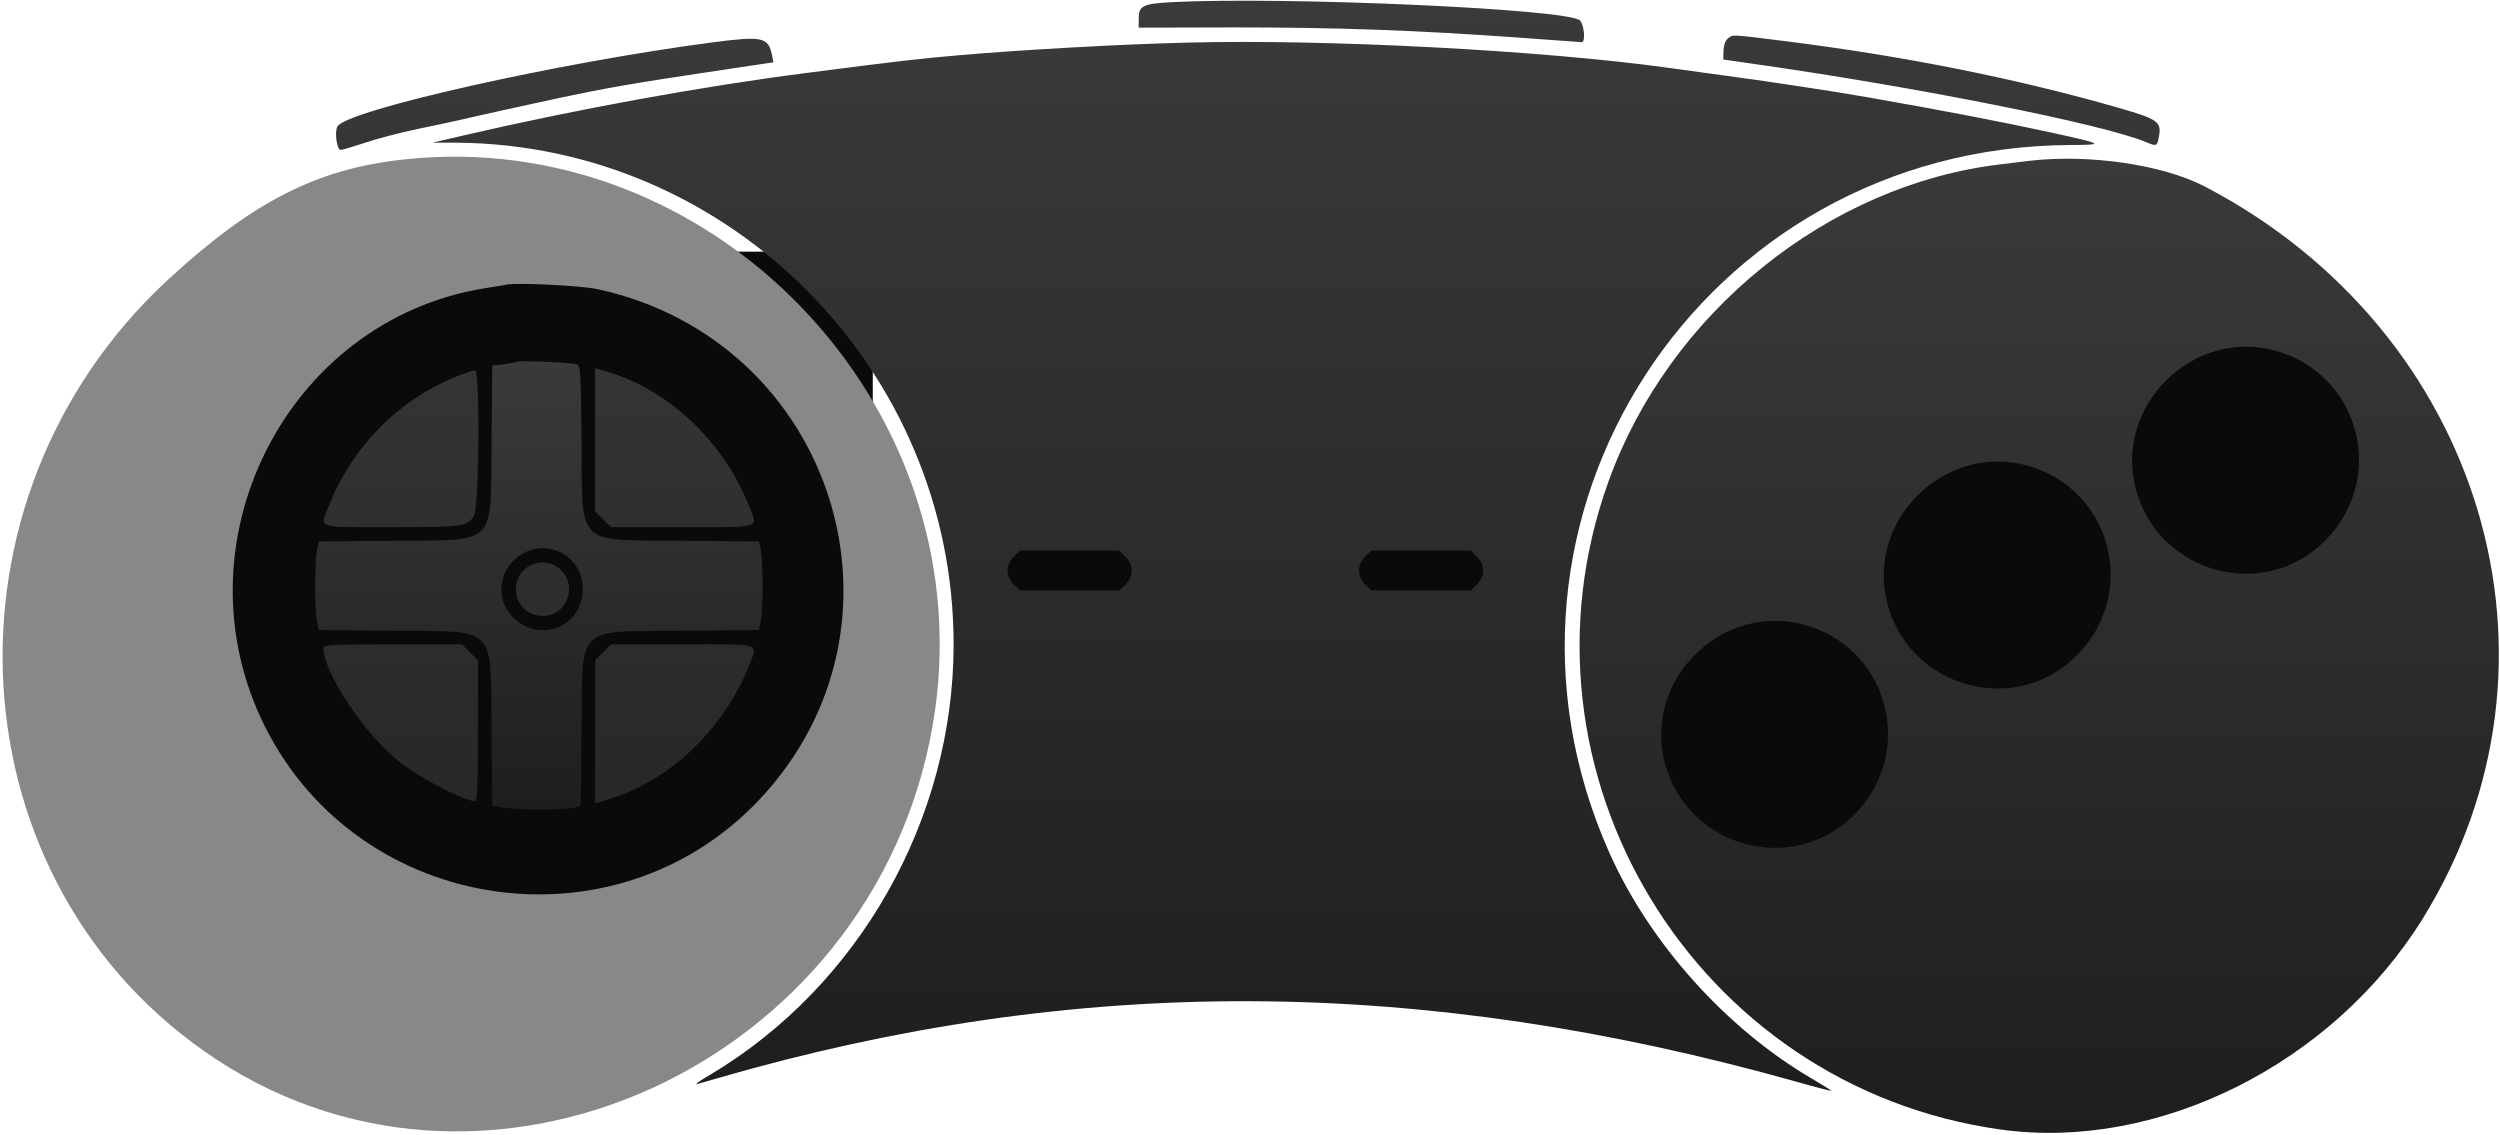
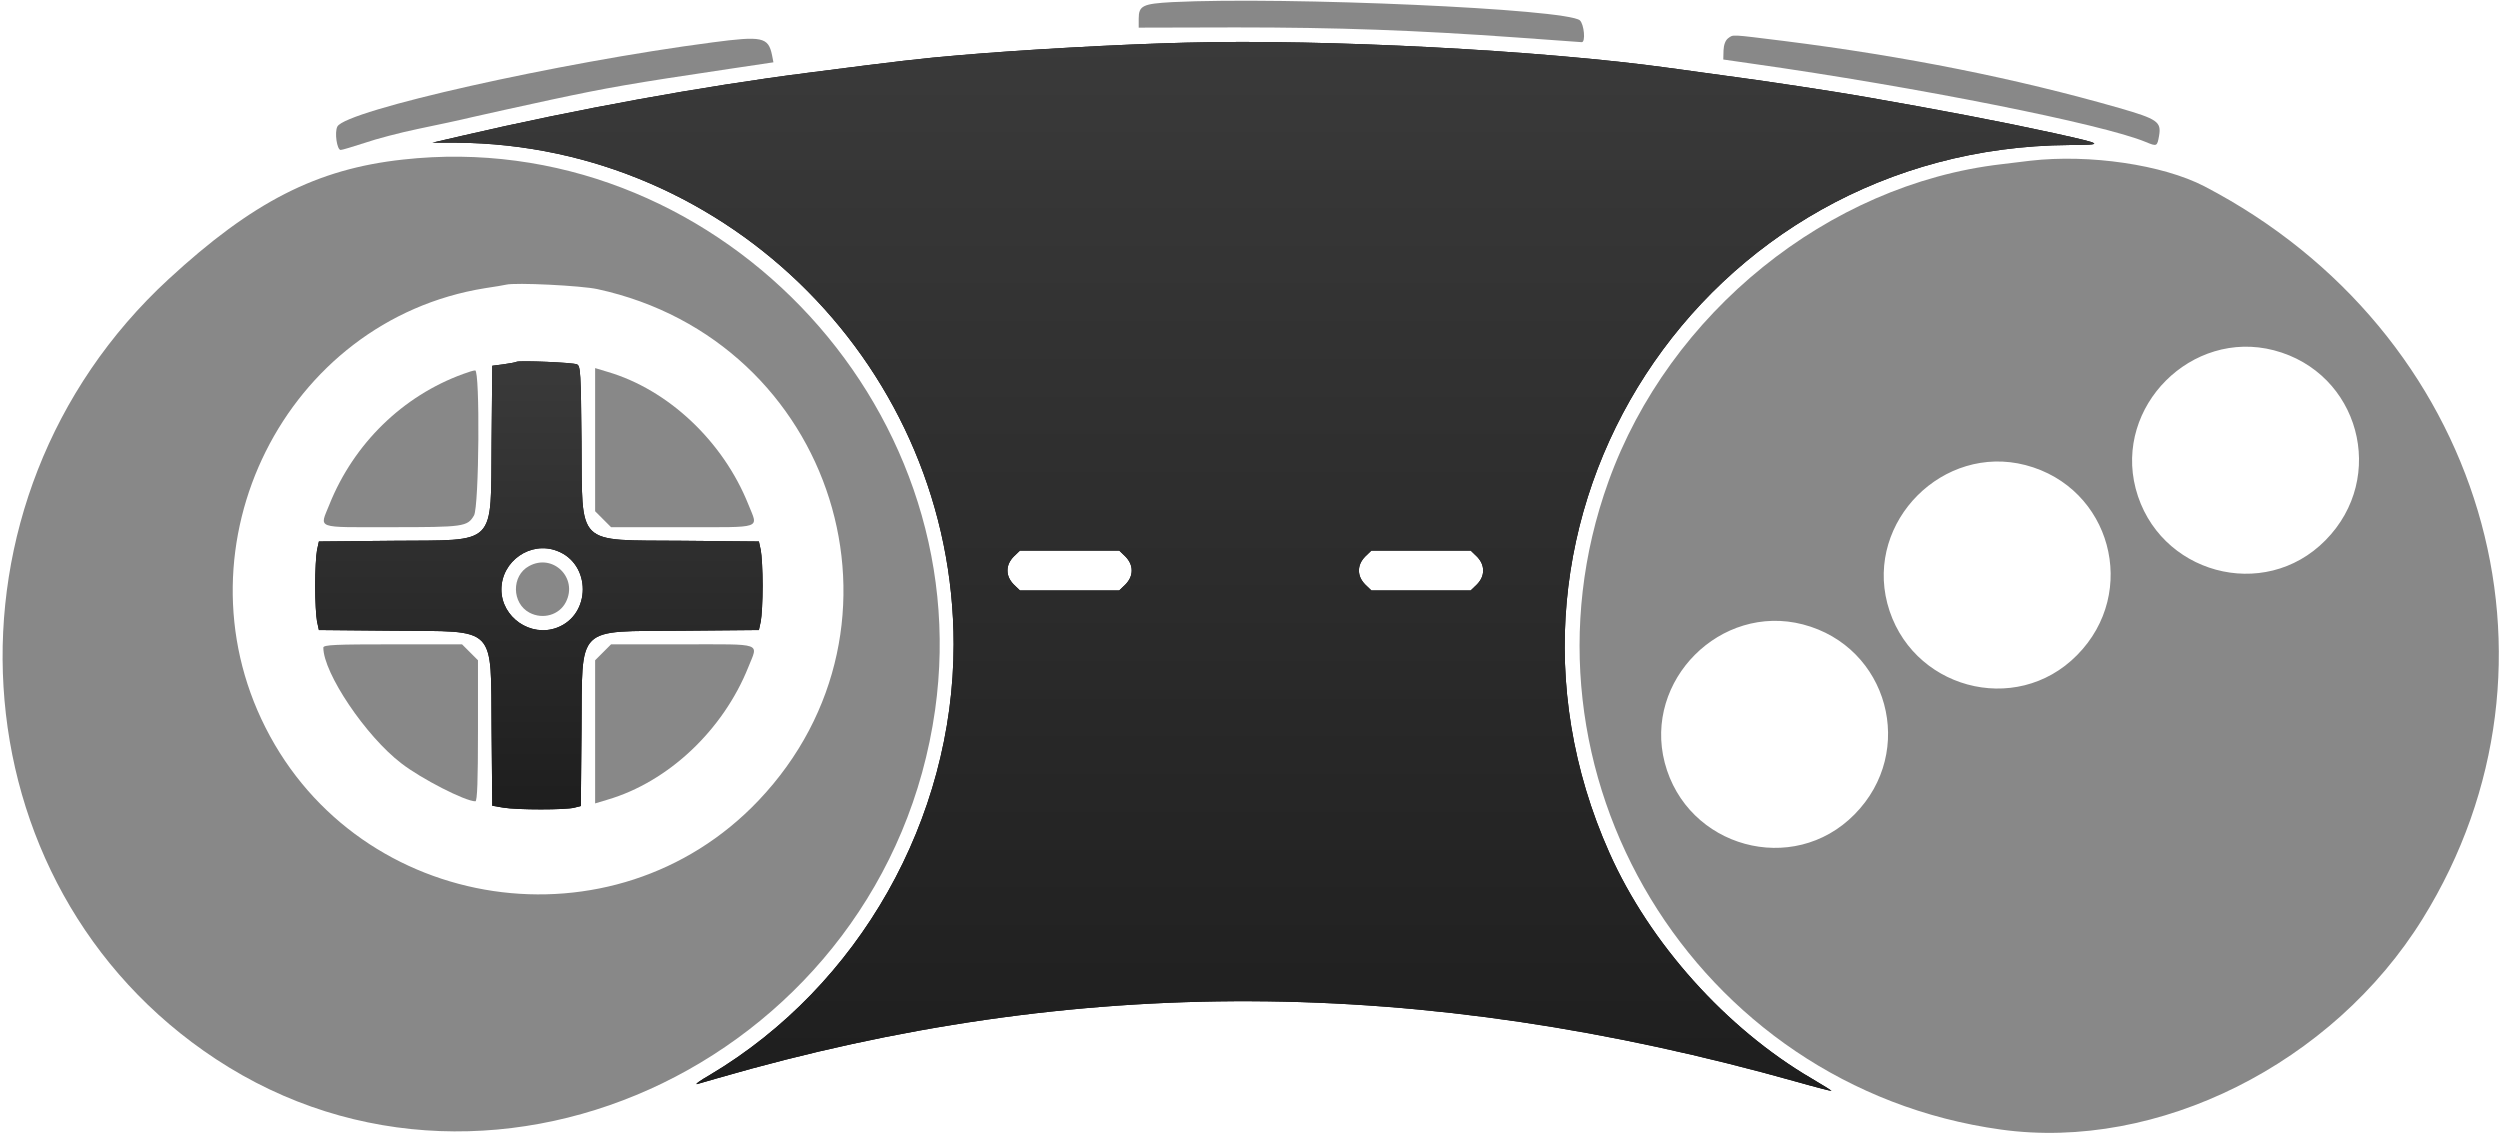
<svg xmlns="http://www.w3.org/2000/svg" width="1422.667" height="645.333" viewBox="0 0 1067 484">
  <defs>
-     <linearGradient id="a" x1="0" x2="0" y1="0" y2="1">
+     <linearGradient id="b" x1="0" x2="0" y1="0" y2="1">
      <stop offset="0%" stop-color="#3a3a3a" />
      <stop offset="100%" stop-color="#1e1e1e" />
    </linearGradient>
+     <clipPath id="a">
+       <path d="M500.4.9C487.7 1.6 486 2.4 486 8v3.8l41.3-.1c43.9 0 76.7 1.2 120.1 4.3 14.8 1.1 27.2 2 27.7 2 1.7 0 1-7.6-.8-9.3C668.8 3.8 549.1-1.5 500.4.9" />
+       <path d="M737.7 16.3c-1 .6-2 2.9-2.3 4.9-.8 4.4-2.4 3.9 21.1 7.3 31.7 4.6 44.1 6.7 78 12.9 36 6.7 71.4 15 81.3 19.2 4.8 2 4.9 1.9 5.7-2.7 1-5.9-.7-7.1-17-11.8-44.3-12.7-91.4-22.1-143-28.6-23.3-2.9-21.7-2.8-23.8-1.2" />
+       <path d="M304 18.1c-65.5 8.6-156.3 29-160 35.9-1.3 2.4-.2 10 1.4 10 .7 0 5.2-1.4 10.2-3 4.9-1.7 15.2-4.4 22.9-6s18.1-3.8 23-5c25.4-5.9 61.1-13.2 76.6-15.5 9.6-1.4 21-3.2 25.4-4 4.4-.7 12.2-1.9 17.3-2.6l9.3-1.2-.6-3.1c-1.6-7.8-4.1-8.3-25.5-5.5" />
+       <path d="M506.5 18.2c-28.3.7-71.2 3.1-97.5 5.4-15.3 1.3-25.1 2.4-64.5 7.5-44.6 5.7-99 15.6-147.5 26.9l-12.5 2.9h10.3c116.9.8 212.2 97 212.2 214.1 0 74.6-40.3 145.8-103.9 183.7-4.2 2.4-6.7 4.2-5.6 4 1.1-.3 5.2-1.5 9-2.6 155.1-44.8 308.6-43.5 468.5 3.9 8.5 2.6 8.4 2.3-1.8-3.7-36.4-21.3-69.1-57.7-86.3-96.3-63.6-142.5 39.4-301.1 196.3-302.1 15.2-.1 14.9-.3-6.2-5-22.4-4.9-48-9.8-80-15.4-13.5-2.4-45.1-7.2-62-9.4-8.5-1.2-18.6-2.6-22.5-3.1-53.7-7.5-146.6-12.4-206-10.8" />
+       <path d="M172 68c-36.5 4-64.3 18.2-100 51.1-109.1 100.6-89.1 278.4 38.6 343.6C222.2 519.8 364 450.6 395 324c33.7-138.2-82.2-271.2-223-256" />
+       <path d="M866.5 68.6c-1.6.2-7.2.9-12.4 1.5-73.8 8.6-141.7 63.4-167.6 135.4-44.7 124 36.8 258.5 167.5 276.6 73.9 10.2 153-34.5 189.5-107.1 54.3-108.1 9.4-237.1-102.7-295.5-17.8-9.2-49-13.8-74.3-10.9" />
+     </clipPath>
  </defs>
-   <rect width="287.1" height="287.1" x="85.4" y="107.4" fill="#0a0a0a" rx="43.1" />
-   <circle cx="958" cy="196" r="55.8" fill="#0a0a0a" />
-   <circle cx="852" cy="245" r="55.8" fill="#0a0a0a" />
-   <rect width="38.5" height="38.5" x="211.8" y="231.8" fill="#0a0a0a" rx="5.8" />
-   <rect width="58.3" height="18.7" x="426.9" y="233.7" fill="#0a0a0a" rx="2.8" />
-   <rect width="58.3" height="18.7" x="576.9" y="233.7" fill="#0a0a0a" rx="2.8" />
-   <circle cx="757" cy="313" r="55.8" fill="#0a0a0a" />
-   <path fill="url(#a)" d="M500.4.9C487.7 1.6 486 2.4 486 8v3.8l41.3-.1c43.9 0 76.7 1.2 120.1 4.3 14.8 1.1 27.2 2 27.7 2 1.7 0 1-7.6-.8-9.3C668.8 3.8 549.1-1.5 500.4.9m237.2 15.4c-1.2.9-1.9 2.8-2 5.2l-.1 3.9 12.5 1.8c69.9 9.9 149.6 25.8 167.8 33.4 4.8 2 4.9 1.9 5.7-2.7 1-5.9-.7-7.1-17-11.8-44.3-12.7-91.4-22.1-143-28.6-23.4-2.9-21.6-2.8-23.9-1.2M304 18.1c-65.7 8.6-156.3 29-160 35.9-1.3 2.4-.2 10 1.4 10 .7 0 5.2-1.4 10.2-3 4.9-1.7 15.2-4.4 22.9-6s18.1-3.8 23-5c5-1.2 20.3-4.5 34-7.5 23.9-5.1 33.5-6.8 75.8-13.1l18.8-2.8-.6-3.1c-1.6-7.7-4.2-8.2-25.5-5.4m202.2.1c-28.4.7-71 3.1-97.2 5.4-15.3 1.3-25.1 2.4-64.5 7.5-44.6 5.7-99 15.6-147.5 26.9l-12.5 2.9h10.3c116.9.8 212.2 97 212.2 214.1 0 74.6-40.3 145.8-103.9 183.7-4.2 2.4-6.7 4.2-5.6 4 1.1-.3 5.2-1.5 9-2.6 153.1-44.3 299.7-43.7 461 1.8 7.7 2.2 14.1 3.8 14.2 3.7s-3.7-2.5-8.5-5.3c-36.4-21.3-69.1-57.7-86.3-96.3-63.6-142.5 39.4-301.1 196.3-302.1 15.2-.1 14.9-.3-6.2-5-22.4-4.9-48-9.8-80-15.4-13.5-2.4-45.1-7.2-62-9.4-8.5-1.2-18.6-2.6-22.5-3.1-53.8-7.5-146.9-12.4-206.3-10.8m-25.8 219.4c1.7 1.8 2.6 3.7 2.6 5.9s-.9 4.1-2.6 5.9l-2.7 2.6h-42.4l-2.7-2.6c-1.7-1.8-2.6-3.7-2.6-5.9s.9-4.1 2.6-5.9l2.7-2.6h42.4zm150 0c1.7 1.8 2.6 3.7 2.6 5.9s-.9 4.1-2.6 5.9l-2.7 2.6h-42.4l-2.7-2.6c-1.7-1.8-2.6-3.7-2.6-5.9s.9-4.1 2.6-5.9l2.7-2.6h42.4z" />
-   <path fill="url(#a)" d="M220.5 154.4c-.5.3-3.1.7-5.7 1.1l-4.7.6-.3 32.4c-.4 45.2 2.8 41.9-41.8 42.3l-31.9.3-.8 3.7c-.4 2-.8 8.9-.8 15.2s.4 13.2.8 15.2l.8 3.7 31.9.3c44.6.4 41.4-2.9 41.8 42.3l.3 32.4 4.7.8c5.9 1 26.8 1 30.4 0l2.7-.7.3-32.4c.4-45.4-3-42 42.8-42.4l32.9-.3.8-3.7c.4-2 .8-8.9.8-15.2s-.4-13.2-.8-15.2l-.8-3.7-32.9-.3c-45.8-.4-42.4 2.9-42.8-42.3-.3-29.4-.4-32.4-2-33-1.9-.8-24.2-1.7-25.7-1.1m17.2 80.7c14.7 5.5 14.7 27.3 0 32.8-11.2 4.2-23.7-4.4-23.7-16.3 0-12.1 12.4-20.8 23.7-16.5" />
-   <path fill="url(#a)" d="M225.8 241.6c-7.6 4.1-7.4 15.9.2 19.9 5.7 3 12.7 1 15.5-4.5 5.3-10.3-5.5-21-15.7-15.4m28.2-53.9v30.5l3.4 3.4 3.4 3.4h30.6c34.9 0 32.2.9 28-9.7-10.8-27-34.2-49-60.1-56.6l-5.3-1.6zm-56.3-28.1c-25.9 9.4-46.7 29.8-57.1 55.7-4.2 10.6-6.7 9.7 26.4 9.7 30.9 0 32.5-.2 35.3-5 2.2-3.7 2.6-62.1.5-61.9-.7 0-3 .7-5.1 1.5M138 276.4c0 10.8 18.1 37.8 33.3 49.4 8.5 6.6 27.3 16.2 31.6 16.2.8 0 1.1-9.2 1.1-30.1v-30.1l-3.4-3.4-3.4-3.4h-29.6c-24.4 0-29.6.2-29.6 1.4m119.4 2-3.4 3.4v61.1l5.3-1.6c25.9-7.6 49.3-29.6 60.1-56.6 4.2-10.6 6.9-9.7-28-9.7h-30.6zM866.5 68.6c-1.6.2-7.2.9-12.4 1.5-73.8 8.6-141.7 63.4-167.6 135.4-44.7 124 36.8 258.5 167.5 276.6 66.9 9.3 141.6-28 180-90 67.9-109.5 25.9-250.6-93.2-312.6-17.8-9.2-49-13.8-74.3-10.9m104 80.9c36.4 9.5 48.6 54.2 22 81.1-26.2 26.6-71.5 14.2-81-22.1-9.1-35.1 23.9-68.1 59-59m-106 49c36.4 9.5 48.6 54.2 22 81.1-26.2 26.6-71.5 14.2-81-22.1-9.1-35.1 23.9-68.1 59-59m-95 68c36.4 9.5 48.6 54.2 22 81.1-26.2 26.6-71.5 14.2-81-22.1-9.1-35.1 23.9-68.1 59-59" />
+   <path fill="#0a0a0a" d="M506.2 18.2c-28.4.7-71 3.1-97.2 5.4-15.3 1.3-25.1 2.4-64.5 7.5-44.6 5.7-99 15.6-147.5 26.9l-12.5 2.9h10.3c116.9.8 212.2 97 212.2 214.1 0 74.6-40.3 145.8-103.9 183.7-4.2 2.4-6.7 4.2-5.6 4 1.1-.3 5.2-1.5 9-2.6 153.1-44.3 299.7-43.7 461 1.8 7.7 2.2 14.1 3.8 14.2 3.7s-3.7-2.5-8.5-5.3c-36.4-21.3-69.1-57.7-86.3-96.3-63.6-142.5 39.4-301.1 196.3-302.1 15.2-.1 14.9-.3-6.2-5-22.4-4.9-48-9.8-80-15.4-13.5-2.4-45.1-7.2-62-9.4-8.5-1.2-18.6-2.6-22.5-3.1-53.8-7.5-146.9-12.4-206.3-10.8m-25.8 219.4c1.7 1.8 2.6 3.7 2.6 5.9s-.9 4.1-2.6 5.9l-2.7 2.6h-42.4l-2.7-2.6c-1.7-1.8-2.6-3.7-2.6-5.9s.9-4.1 2.6-5.9l2.7-2.6h42.4zm150 0c1.7 1.8 2.6 3.7 2.6 5.9s-.9 4.1-2.6 5.9l-2.7 2.6h-42.4l-2.7-2.6c-1.7-1.8-2.6-3.7-2.6-5.9s.9-4.1 2.6-5.9l2.7-2.6h42.4z" />
+   <path fill="#0a0a0a" d="M220.5 154.4c-.5.3-3.1.7-5.7 1.1l-4.7.6-.3 32.4c-.4 45.2 2.8 41.9-41.8 42.3l-31.9.3-.8 3.7c-.4 2-.8 8.9-.8 15.2s.4 13.2.8 15.2l.8 3.7 31.9.3c44.6.4 41.4-2.9 41.8 42.3l.3 32.4 4.7.8c5.9 1 26.8 1 30.4 0l2.7-.7.3-32.4c.4-45.4-3-42 42.8-42.4l32.9-.3.8-3.7c.4-2 .8-8.9.8-15.2s-.4-13.2-.8-15.2l-.8-3.7-32.9-.3c-45.8-.4-42.4 2.9-42.8-42.3-.3-29.4-.4-32.4-2-33-1.9-.8-24.2-1.7-25.7-1.1m17.2 80.7c14.7 5.5 14.7 27.3 0 32.8-11.2 4.2-23.7-4.4-23.7-16.3 0-12.1 12.4-20.8 23.7-16.5" />
+   <path fill="url(#b)" d="M506.2 18.2c-28.4.7-71 3.1-97.2 5.4-15.3 1.3-25.1 2.4-64.5 7.5-44.6 5.7-99 15.6-147.5 26.9l-12.5 2.9h10.3c116.9.8 212.2 97 212.2 214.1 0 74.6-40.3 145.8-103.9 183.7-4.2 2.4-6.7 4.2-5.6 4 1.1-.3 5.2-1.5 9-2.6 153.1-44.3 299.7-43.7 461 1.8 7.7 2.2 14.1 3.8 14.2 3.7s-3.7-2.5-8.5-5.3c-36.4-21.3-69.1-57.7-86.3-96.3-63.6-142.5 39.4-301.1 196.3-302.1 15.2-.1 14.9-.3-6.2-5-22.4-4.9-48-9.8-80-15.4-13.5-2.4-45.1-7.2-62-9.4-8.5-1.2-18.6-2.6-22.5-3.1-53.8-7.5-146.9-12.4-206.3-10.8m-25.8 219.4c1.7 1.8 2.6 3.7 2.6 5.9s-.9 4.1-2.6 5.9l-2.7 2.6h-42.4l-2.7-2.6c-1.7-1.8-2.6-3.7-2.6-5.9s.9-4.1 2.6-5.9l2.7-2.6h42.4zm150 0c1.7 1.8 2.6 3.7 2.6 5.9s-.9 4.1-2.6 5.9l-2.7 2.6h-42.4l-2.7-2.6c-1.7-1.8-2.6-3.7-2.6-5.9s.9-4.1 2.6-5.9l2.7-2.6h42.4z" />
+   <path fill="url(#b)" d="M220.5 154.4c-.5.3-3.1.7-5.7 1.1l-4.7.6-.3 32.4c-.4 45.2 2.8 41.9-41.8 42.3l-31.9.3-.8 3.7c-.4 2-.8 8.9-.8 15.2s.4 13.2.8 15.2l.8 3.7 31.9.3c44.6.4 41.4-2.9 41.8 42.3l.3 32.4 4.7.8c5.9 1 26.8 1 30.4 0l2.7-.7.3-32.4c.4-45.4-3-42 42.8-42.4l32.9-.3.8-3.7c.4-2 .8-8.9.8-15.2s-.4-13.2-.8-15.2l-.8-3.7-32.9-.3c-45.8-.4-42.4 2.9-42.8-42.3-.3-29.4-.4-32.4-2-33-1.9-.8-24.2-1.7-25.7-1.1m17.2 80.7c14.7 5.5 14.7 27.3 0 32.8-11.2 4.2-23.7-4.4-23.7-16.3 0-12.1 12.4-20.8 23.7-16.5" />
+   <path fill="#888" d="M500.4.9C487.7 1.6 486 2.4 486 8v3.8l41.3-.1c43.9 0 76.7 1.2 120.1 4.3 14.8 1.1 27.2 2 27.7 2 1.7 0 1-7.6-.8-9.3C668.8 3.8 549.1-1.5 500.4.9" />
+   <path fill="#888" d="M737.6 16.3c-1.2.9-1.9 2.8-2 5.2l-.1 3.9 12.5 1.8c69.9 9.9 149.6 25.8 167.8 33.4 4.8 2 4.9 1.9 5.7-2.7 1-5.9-.7-7.1-17-11.8-44.3-12.7-91.4-22.1-143-28.6-23.4-2.9-21.6-2.8-23.9-1.2" />
+   <path fill="#888" d="M304 18.1c-65.7 8.6-156.3 29-160 35.9-1.3 2.4-.2 10 1.4 10 .7 0 5.2-1.4 10.2-3 4.9-1.7 15.2-4.4 22.9-6s18.1-3.8 23-5c5-1.2 20.3-4.5 34-7.5 23.9-5.1 33.5-6.8 75.8-13.1l18.8-2.8-.6-3.1c-1.6-7.7-4.2-8.2-25.5-5.4" />
  <path fill="#888" d="M172 68.1c-36.8 4-64.2 18-100 51C-30.3 213.4-20.4 377.9 92.1 452c119.9 79 286.2-1.8 307-149C417.6 171.7 303.4 53.5 172 68.1m83 55.3c101.3 22 139.6 143.7 68.7 218.3-61.5 64.7-170.1 48.6-210.4-31.2-39.4-77.9 8.5-173.8 93.7-187.5 4.1-.6 8.2-1.3 9-1.5 3.9-1 32.2.4 39 1.9" />
+   <path fill="#888" d="M225.8 241.6c-7.6 4.1-7.4 15.9.2 19.9 5.7 3 12.7 1 15.5-4.5 5.3-10.3-5.5-21-15.7-15.4" />
+   <path fill="#888" d="M254 187.7v30.5l3.4 3.4 3.4 3.4h30.6c34.9 0 32.2.9 28-9.7-10.8-27-34.2-49-60.1-56.6l-5.3-1.6z" />
+   <path fill="#888" d="M197.7 159.6c-25.9 9.4-46.7 29.8-57.1 55.7-4.2 10.6-6.7 9.7 26.4 9.7 30.9 0 32.5-.2 35.3-5 2.2-3.7 2.6-62.1.5-61.9-.7 0-3 .7-5.1 1.5" />
+   <path fill="#888" d="M138 276.4c0 10.8 18.1 37.8 33.3 49.4 8.5 6.6 27.3 16.2 31.6 16.2.8 0 1.1-9.2 1.1-30.1v-30.1l-3.4-3.4-3.4-3.4h-29.6c-24.4 0-29.6.2-29.6 1.4" />
+   <path fill="#888" d="m257.4 278.4-3.4 3.4v61.1l5.3-1.6c25.9-7.6 49.3-29.6 60.1-56.6 4.2-10.6 6.9-9.7-28-9.7h-30.6z" />
+   <path fill="#888" d="M866.5 68.6c-1.6.2-7.2.9-12.4 1.5-73.8 8.6-141.7 63.4-167.6 135.4-44.7 124 36.8 258.5 167.5 276.6 66.9 9.3 141.6-28 180-90 67.9-109.5 25.9-250.6-93.2-312.6-17.8-9.2-49-13.8-74.3-10.9m104 80.9c36.4 9.5 48.6 54.2 22 81.1-26.2 26.6-71.5 14.2-81-22.1-9.1-35.1 23.9-68.1 59-59m-106 49c36.4 9.5 48.6 54.2 22 81.1-26.2 26.6-71.5 14.2-81-22.1-9.1-35.1 23.9-68.1 59-59m-95 68c36.4 9.5 48.6 54.2 22 81.1-26.2 26.6-71.5 14.2-81-22.1-9.1-35.1 23.9-68.1 59-59" />
</svg>
